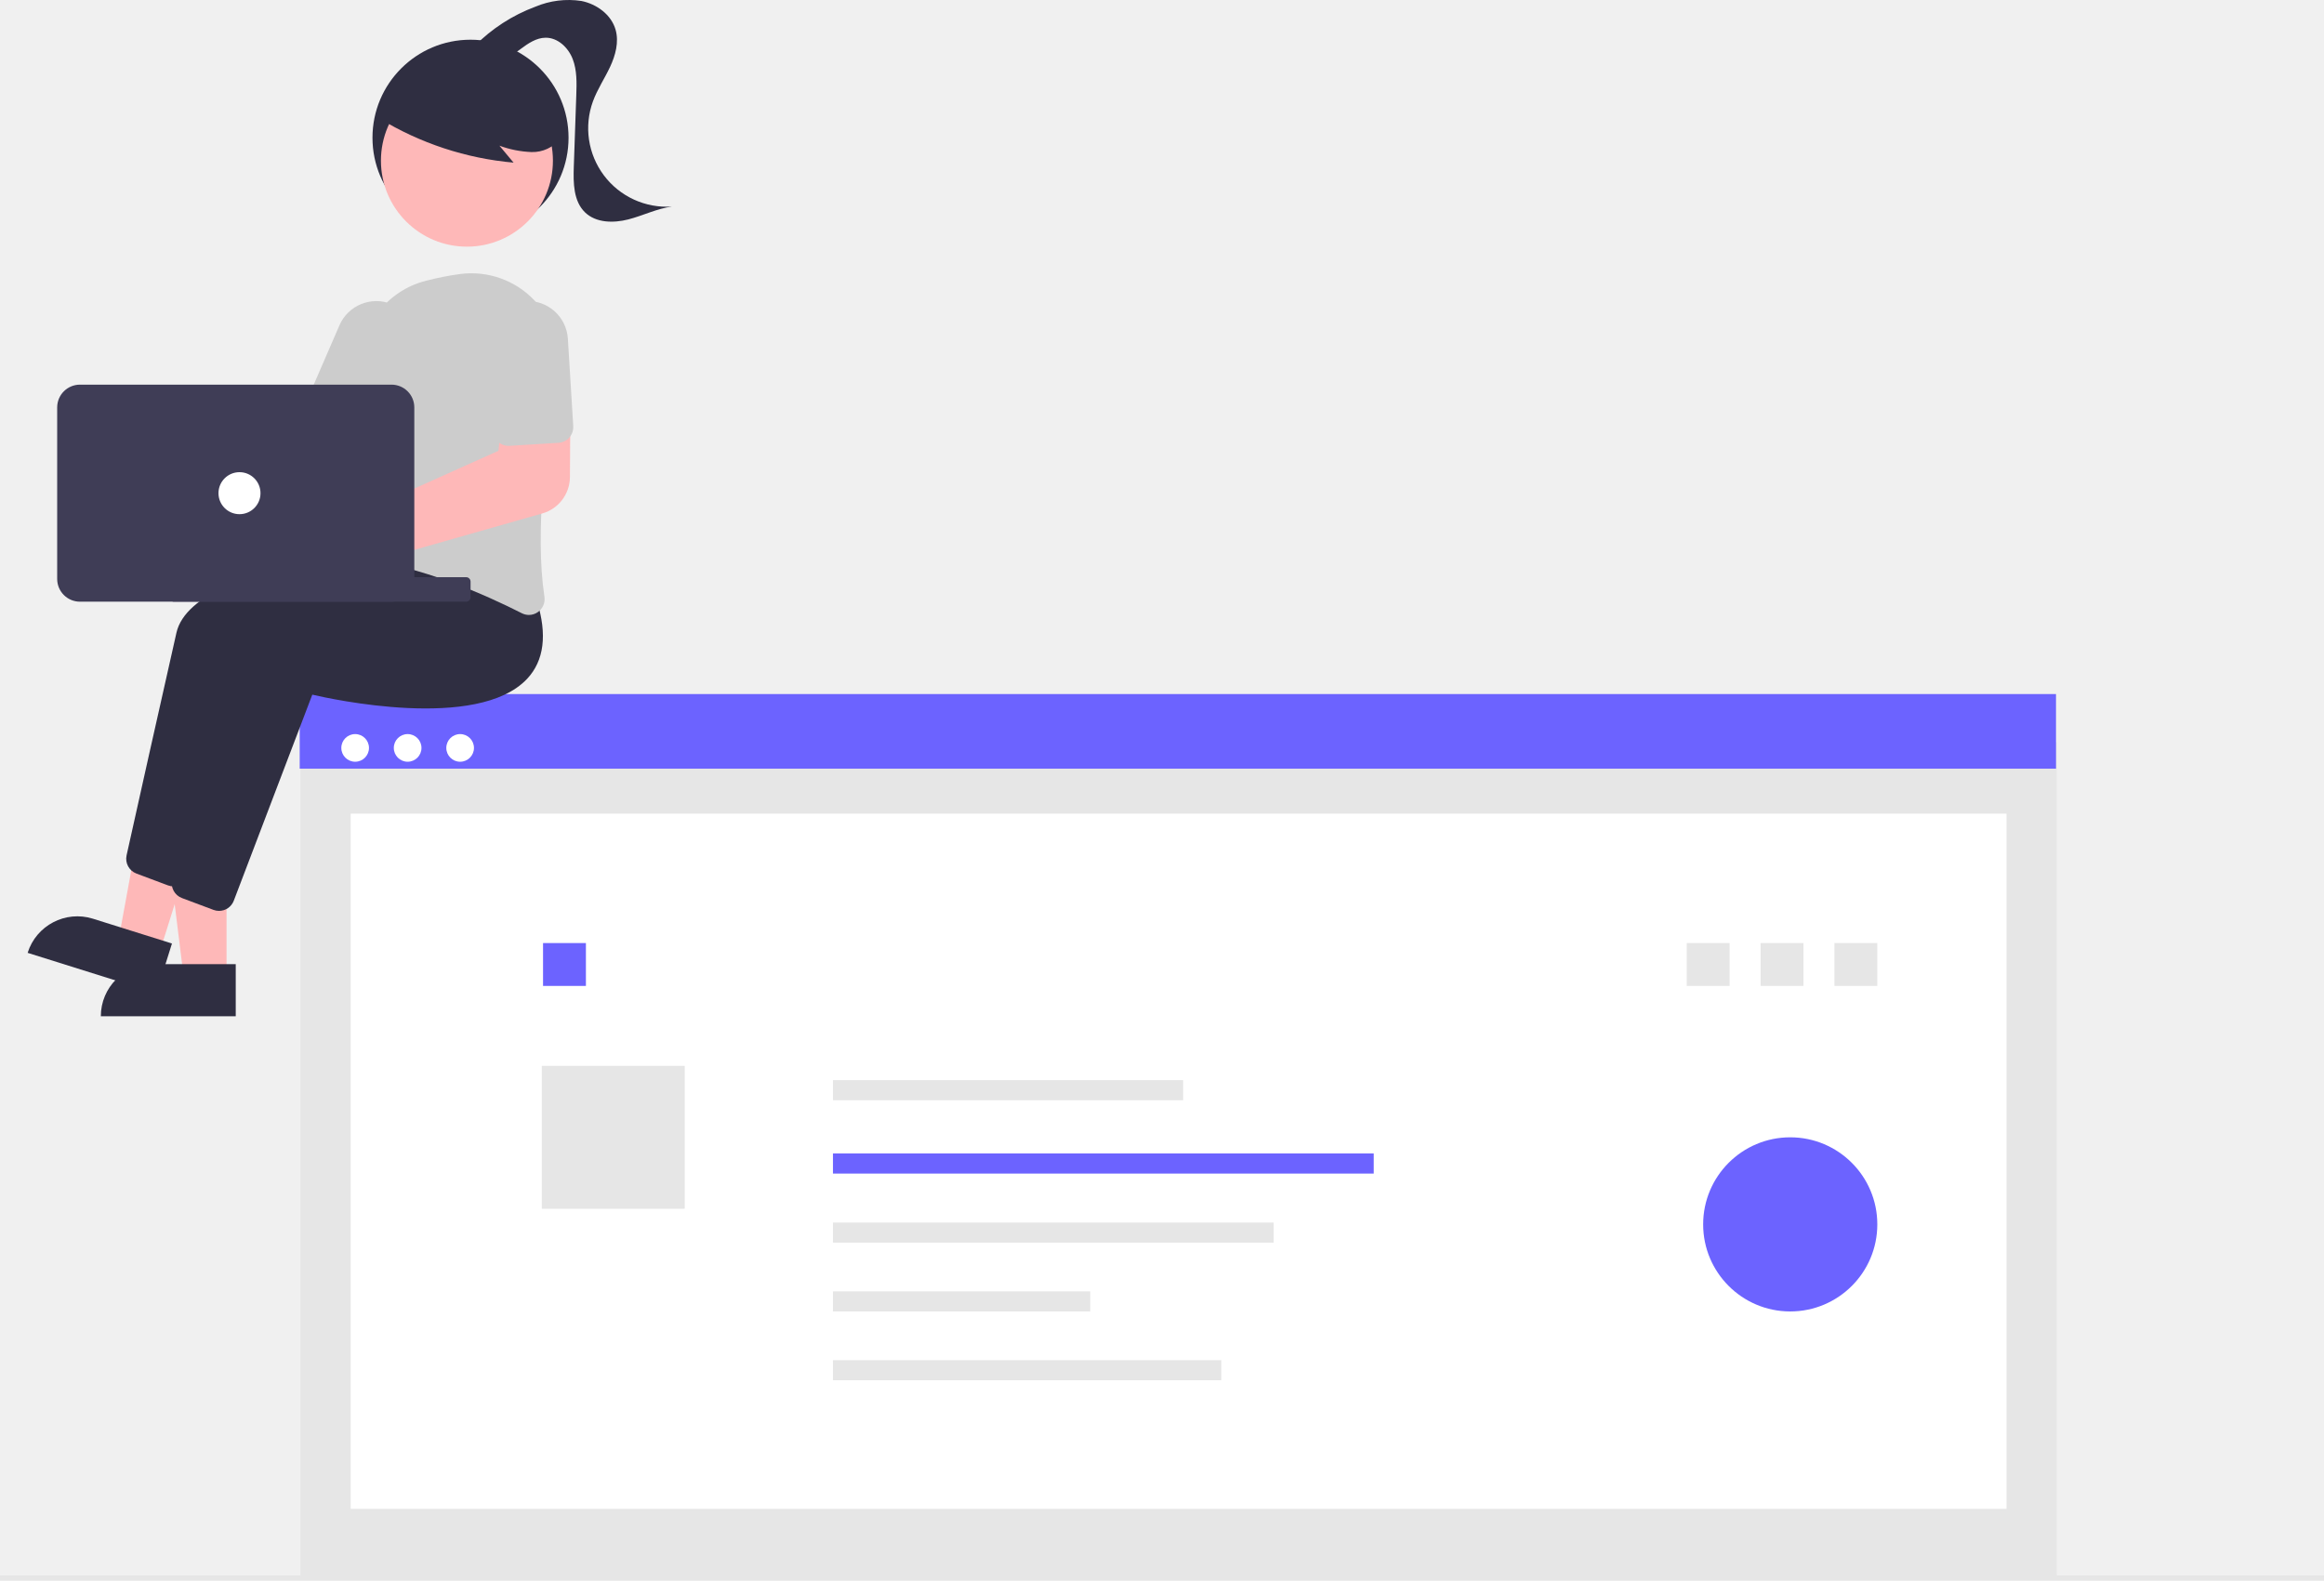
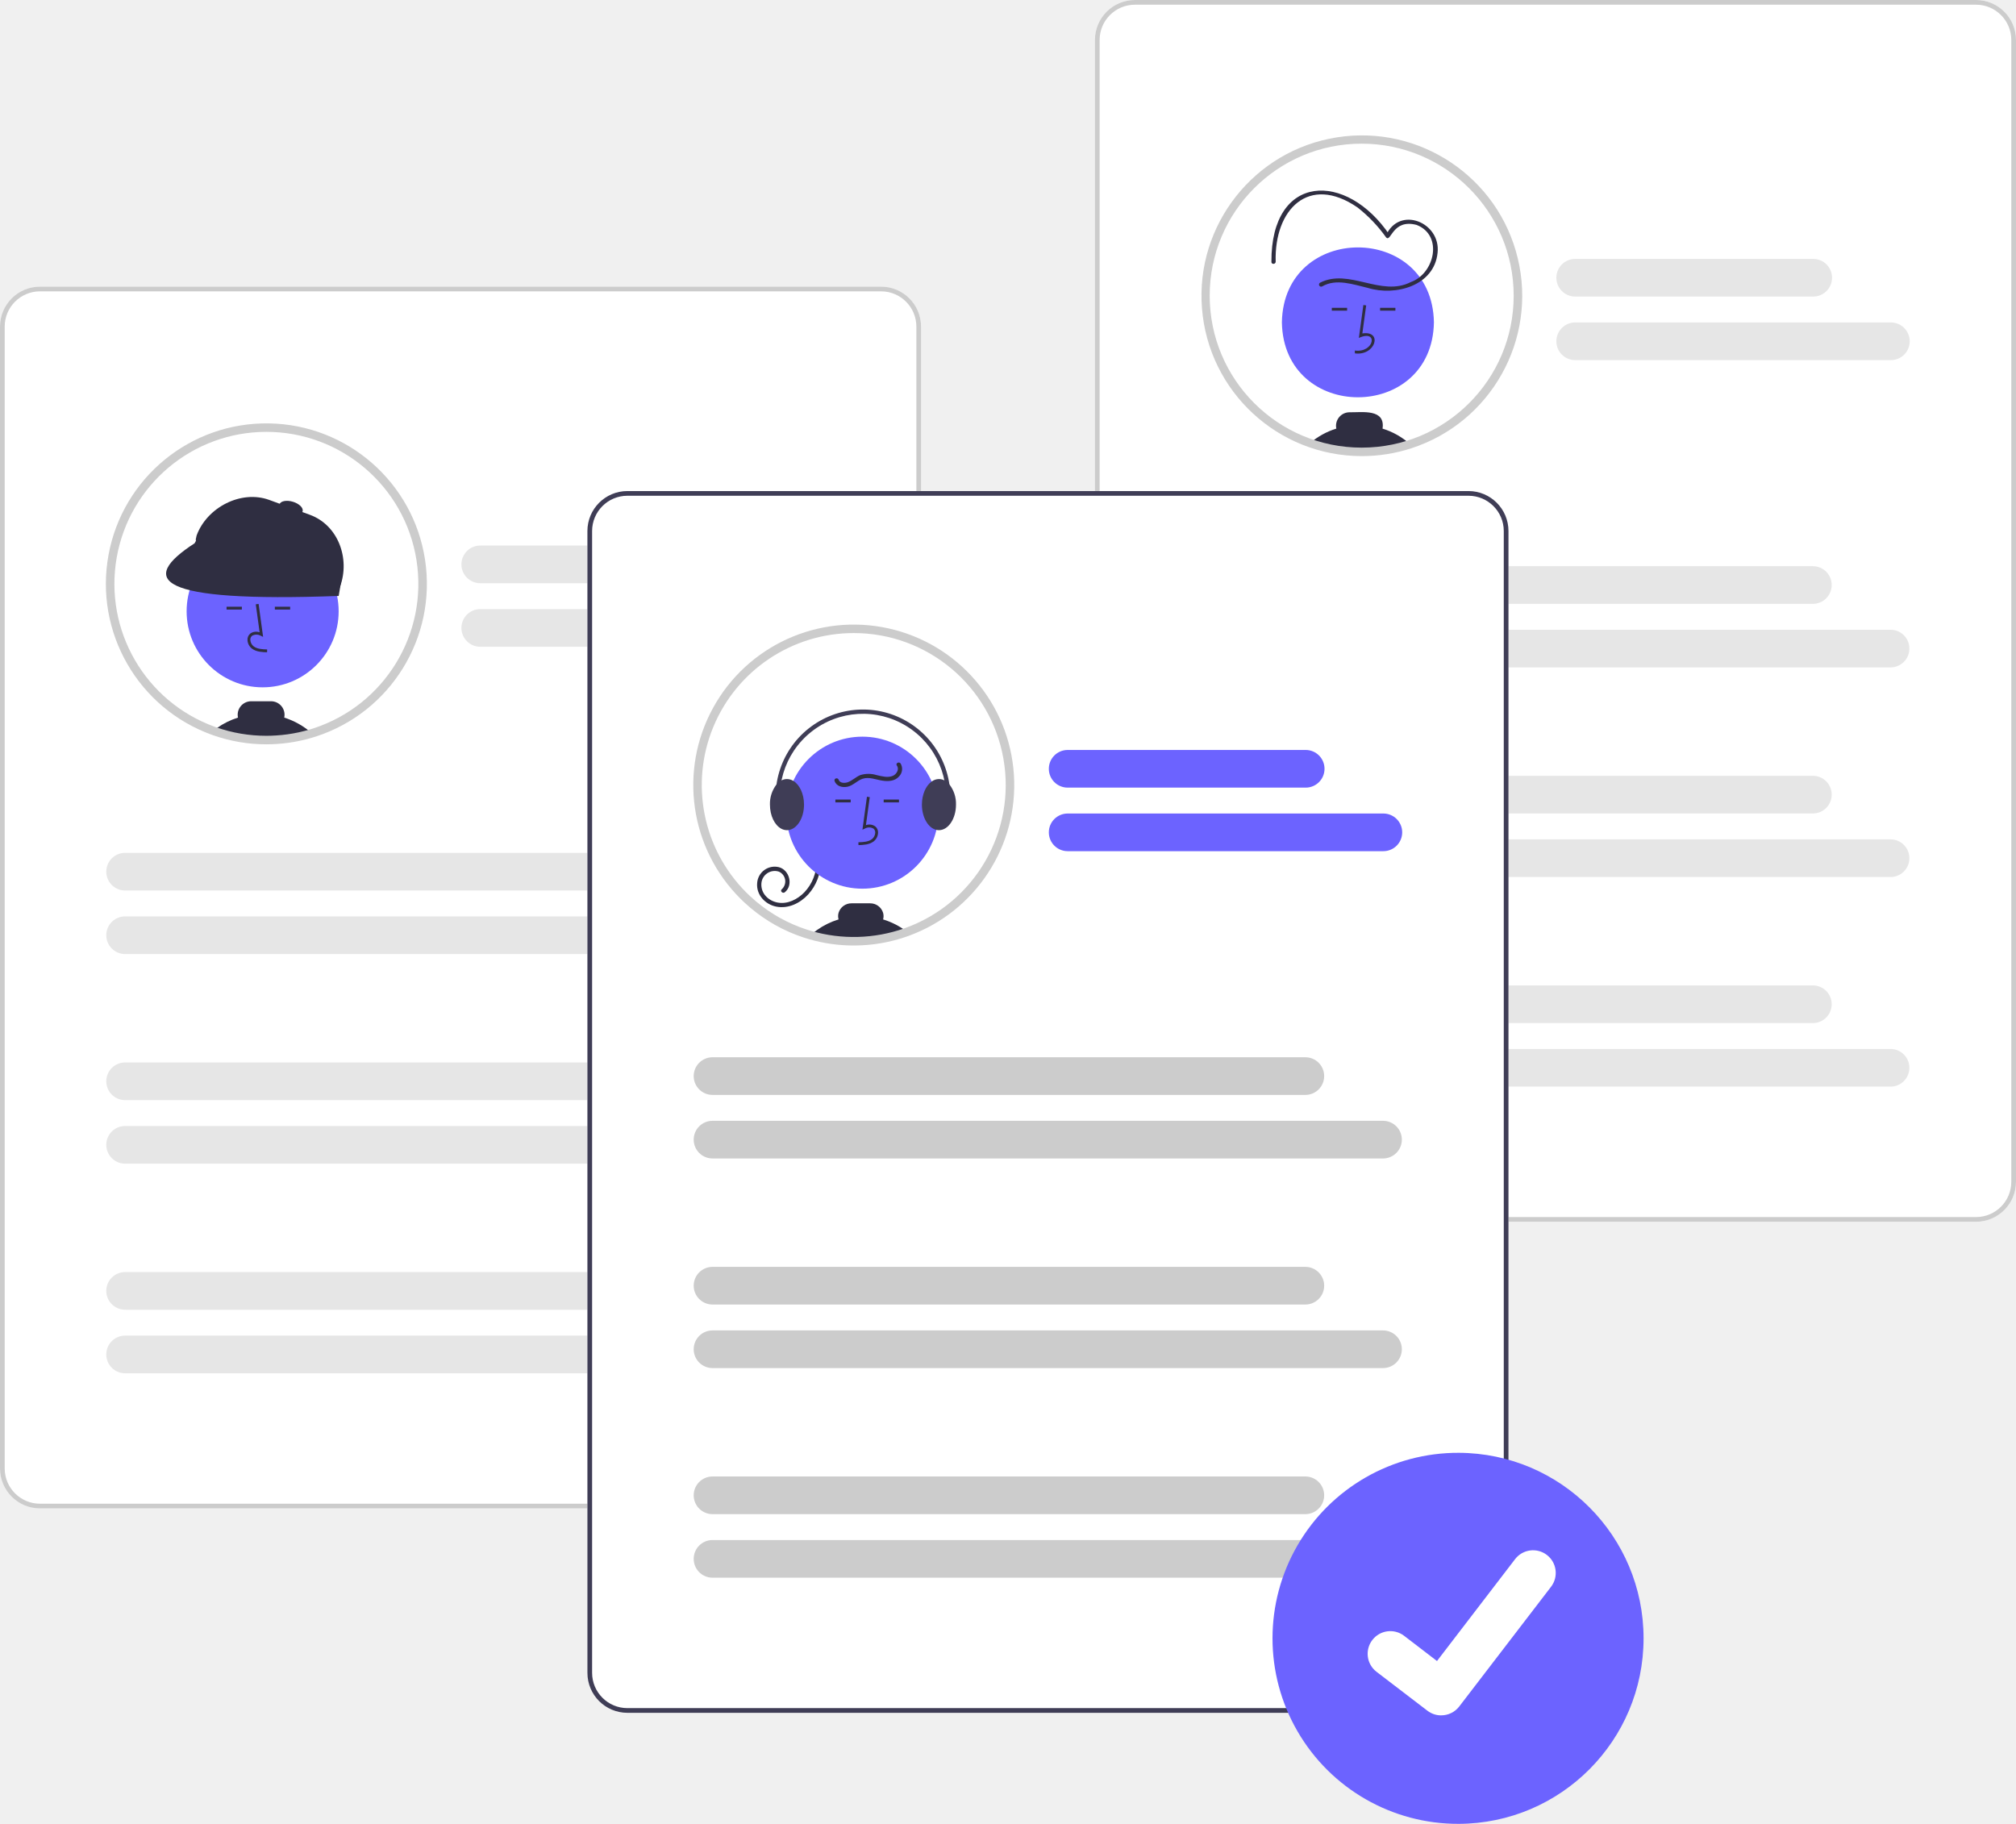
- <svg xmlns="http://www.w3.org/2000/svg" data-name="Layer 1" width="931" height="633.235" viewBox="0 0 931 633.235">
-   <g id="a2bfc056-849c-4ec6-91e1-f91319e9ec32" data-name="Group 41">
-     <rect id="a3c1d3c4-4e90-4475-ab67-d6aa194b0cda" data-name="Rectangle 62" x="120.363" y="297.375" width="703.576" height="333.859" fill="#e6e6e6" />
-     <rect id="e222743c-d215-4483-8b06-896263acb449" data-name="Rectangle 75" x="140.482" y="326.004" width="663.339" height="278.549" fill="#fff" />
-     <rect id="a5e02001-7de0-497e-bd39-9bc4e3f553c3" data-name="Rectangle 76" x="675.712" y="377.851" width="17.177" height="17.177" fill="#e6e6e6" />
-     <rect id="a818f6b2-9049-4be6-858a-9eef7b067dda" data-name="Rectangle 77" x="217.543" y="377.851" width="17.177" height="17.177" fill="#6c63ff" />
-     <rect id="e2dc3e68-3640-4751-a187-2d32846d30c0" data-name="Rectangle 78" x="217.046" y="427.053" width="57.258" height="57.258" fill="#e6e6e6" />
-     <rect id="a0ba3db0-8b31-4423-a256-2a0dc53933ae" data-name="Rectangle 80" x="120.063" y="278.086" width="703.576" height="29.89" fill="#6c63ff" />
-     <circle id="bb2c25e8-a4f5-477f-938a-ba2f4a6c137d" data-name="Ellipse 90" cx="142.275" cy="299.662" r="5.54" fill="#fff" />
-     <circle id="eb283697-d5f2-44f6-a11b-2e5adde2f565" data-name="Ellipse 91" cx="163.303" cy="299.662" r="5.54" fill="#fff" />
-     <circle id="e7e312b6-8acc-452e-9cd4-4f6349f5007f" data-name="Ellipse 92" cx="184.332" cy="299.662" r="5.54" fill="#fff" />
-     <rect id="a0963db8-a572-4a40-8f57-be0fd9c2d8c3" data-name="Rectangle 60" y="631.235" width="931" height="2" fill="#e6e6e6" />
-     <rect id="b36c2a8e-a9be-4d37-810e-923692d19cdb" data-name="Rectangle 81" x="333.688" y="432.78" width="140.281" height="8.053" fill="#e6e6e6" />
-     <rect id="aa1d26da-49a8-41de-8cb5-b8f8184fe0ae" data-name="Rectangle 82" x="333.688" y="462.154" width="216.625" height="8.053" fill="#6c63ff" />
-     <rect id="ac31809e-ecba-4f59-90db-296bd3050334" data-name="Rectangle 83" x="333.688" y="489.827" width="176.544" height="8.053" fill="#e6e6e6" />
-     <rect id="b84288f0-dbbf-4761-bd75-4b898461b36c" data-name="Rectangle 84" x="333.688" y="517.398" width="103.064" height="8.053" fill="#e6e6e6" />
-     <rect id="bd93c4e7-cb78-4a87-ab16-23d001bc2737" data-name="Rectangle 85" x="333.688" y="544.967" width="155.55" height="8.053" fill="#e6e6e6" />
-     <rect id="bba4eb33-6fa2-4df7-a8d1-83644e8e5d67" data-name="Rectangle 88" x="705.296" y="377.851" width="17.177" height="17.177" fill="#e6e6e6" />
-     <rect id="f2a4bb2b-ea4d-4e49-9a1a-d309a808d159" data-name="Rectangle 90" x="734.879" y="377.851" width="17.177" height="17.177" fill="#e6e6e6" />
-     <circle id="b03b494e-dda4-489e-89cd-b5d563742355" data-name="Ellipse 88" cx="717.171" cy="490.566" r="34.884" fill="#6c63ff" opacity="0.997" style="isolation:isolate" />
-     <circle id="e6d27be5-fed8-4aaf-9e55-a91224dd363a" data-name="Ellipse 97" cx="188.489" cy="55.184" r="39.273" fill="#2f2e41" />
-     <path id="fe6a134f-9064-47d4-b31c-90708736d4a8-93" data-name="Path 630" d="M225.253,524.592h-17.2l-8.181-66.326h25.379Z" transform="translate(-134.5 -133.3825)" fill="#feb8b8" />
-     <path id="fa849e20-ba67-4278-81ee-d1167b7aa6dc-94" data-name="Path 631" d="M195.775,519.678h33.163v20.881H174.894a20.881,20.881,0,0,1,20.881-20.881Z" transform="translate(-134.5 -133.3825)" fill="#2f2e41" />
-     <path id="a88ec020-2ed6-4a48-814f-7c14aebc27ac-95" data-name="Path 632" d="M198.41,514.995l-16.406-5.149,12.052-65.735,24.214,7.6Z" transform="translate(-134.5 -133.3825)" fill="#feb8b8" />
-     <path id="b4b30a85-97bd-4362-a855-e6f58c99cba3-96" data-name="Path 633" d="M171.746,501.482l31.642,9.93-6.252,19.923-51.564-16.182A20.881,20.881,0,0,1,171.747,501.483h0Z" transform="translate(-134.5 -133.3825)" fill="#2f2e41" />
-     <path id="f42c0410-8a39-47c2-9be6-23f0eea84aff-97" data-name="Path 634" d="M204.005,488.528a6.258,6.258,0,0,1-2.2-.4l-12.655-4.743a6.334,6.334,0,0,1-3.947-7.271c3.185-14.321,14.04-63.077,19.984-89.228,7.049-31.019,109.885-36.783,114.259-37.013l.36-.019,11.568,14.531c4.18,13.436,2.855,23.916-3.938,31.15-19.823,21.105-79.006,8.009-86.063,6.352l-31.455,82.577a6.33,6.33,0,0,1-5.91,4.064Z" transform="translate(-134.5 -133.3825)" fill="#2f2e41" />
-     <path id="bb9232ec-2887-4985-b220-30c2c46adf62-98" data-name="Path 635" d="M222.239,498.346a6.255,6.255,0,0,1-2.2-.4l-12.651-4.744a6.333,6.333,0,0,1-3.947-7.271c3.185-14.321,14.04-63.077,19.984-89.228,7.049-31.019,109.885-36.783,114.259-37.013l.36-.019,11.564,14.535c4.18,13.436,2.855,23.916-3.938,31.15-19.822,21.1-79.006,8.009-86.063,6.351l-31.459,82.574a6.33,6.33,0,0,1-5.91,4.064Z" transform="translate(-134.5 -133.3825)" fill="#2f2e41" />
-     <path id="bf752b52-878a-4c47-8a02-c5dd3ca125d0-99" data-name="Path 636" d="M185.638,296.338a14.799,14.799,0,0,1,1.241,1.966l69.178,7.288,9.96-13.654,22.569,12.335-19.559,33.132-84.841-21.632a14.722,14.722,0,1,1,1.454-19.436Z" transform="translate(-134.5 -133.3825)" fill="#feb8b8" />
-     <path id="ae95fee3-8471-4436-bacf-47da3ee4edce-100" data-name="Path 637" d="M346.397,379.771a6.314,6.314,0,0,1-2.875-.7c-13.833-7.034-40.769-19.215-65.747-21.764a6.161,6.161,0,0,1-4.342-2.454,6.338,6.338,0,0,1-1.169-4.924c2.254-12.477,7.424-44.249,6.758-69.712a34.5,34.5,0,0,1,26.063-34.319h0a112.014,112.014,0,0,1,13.9-2.741,34.779,34.779,0,0,1,38.655,40.342c-4.454,26.388-8.945,63.244-5.042,88.972a6.322,6.322,0,0,1-2.551,6.1A6.213,6.213,0,0,1,346.397,379.771Z" transform="translate(-134.5 -133.3825)" fill="#ccc" />
-     <path id="f8a5325a-7268-4362-a255-60631c9bfca5-101" data-name="Path 638" d="M280.303,312.652a6.314,6.314,0,0,1-2.506-.523l-18.021-7.8a6.319,6.319,0,0,1-3.285-8.3l13.93-32.179a16.13,16.13,0,1,1,29.697,12.602q-.045.106-.092.212l-13.93,32.18A6.328,6.328,0,0,1,280.303,312.652Z" transform="translate(-134.5 -133.3825)" fill="#ccc" />
-     <circle id="e89a297e-1488-4b62-b167-7800139de88b" data-name="Ellipse 98" cx="187.054" cy="64.377" r="34.45" fill="#feb8b8" />
-     <path id="bfc7d311-3606-4cd9-8309-fa0ce7944c94-102" data-name="Path 639" d="M286.484,180.831a124.255,124.255,0,0,0,53.757,17.713l-5.667-6.789a41.638,41.638,0,0,0,12.863,2.554,14.087,14.087,0,0,0,11.483-5.375,13.1,13.1,0,0,0,.877-12.1,24.816,24.816,0,0,0-7.807-9.763,46.482,46.482,0,0,0-43.263-7.732,27.779,27.779,0,0,0-12.922,8.289c-3.266,4.029-9.553,7.619-7.881,12.528Z" transform="translate(-134.5 -133.3825)" fill="#2f2e41" />
-     <path id="ec73fef4-50dc-4543-9636-3b24ac170308-103" data-name="Path 640" d="M324.634,151.81a66.918,66.918,0,0,1,24.345-15.747,34.253,34.253,0,0,1,18.443-2.289c6.153,1.238,11.971,5.494,13.688,11.531,1.4,4.936-.046,10.251-2.224,14.9s-5.086,8.956-6.848,13.776a31.441,31.441,0,0,0,31.638,42.163c-6.045.811-11.617,3.652-17.526,5.163s-12.883,1.41-17.274-2.824c-4.646-4.479-4.739-11.761-4.514-18.21l1-28.762c.17-4.889.316-9.935-1.448-14.5s-5.954-8.56-10.846-8.518c-3.708.031-6.989,2.278-9.963,4.493s-6.121,4.578-9.814,4.908-7.91-2.4-7.634-6.1" transform="translate(-134.5 -133.3825)" fill="#2f2e41" />
-     <path id="ba6ab2e4-b23b-4027-ba52-bbc91f9115f8-104" data-name="Path 641" d="M263.635,370.921a15.435,15.435,0,1,1,5.95-29.685h0a14.841,14.841,0,0,1,1.839.932l62.755-28.171,1.763-17.02,27.051-.724-.179,28.335a15.26,15.26,0,0,1-11.027,14.509l-73.385,20.885a14.455,14.455,0,0,1-.5,1.429,15.492,15.492,0,0,1-14.26,9.509Z" transform="translate(-134.5 -133.3825)" fill="#feb8b8" />
-     <path id="b13d6e0f-103e-49e8-b98c-f9f1d84e31ae-105" data-name="Path 642" d="M360.702,310.136a6.305,6.305,0,0,1-2.471.668l-19.6,1.205a6.319,6.319,0,0,1-6.687-5.912l-2.151-35a16.13,16.13,0,0,1,32.2-1.981l2.152,35a6.327,6.327,0,0,1-3.441,6.02Z" transform="translate(-134.5 -133.3825)" fill="#ccc" />
-     <rect id="ef169b54-99b1-4807-9c68-842c3cbd65db" data-name="Rectangle 91" x="67.888" y="231.258" width="120.625" height="9.818" rx="1.778" fill="#3f3d56" />
-     <path id="ba69314c-00f4-451f-ada7-fcdfd2edc53a-106" data-name="Path 643" d="M157.405,365.343v-68.729a9.128,9.128,0,0,1,9.117-9.117H291.355a9.127,9.127,0,0,1,9.117,9.117v68.729a9.127,9.127,0,0,1-9.117,9.117H166.522A9.128,9.128,0,0,1,157.405,365.343Z" transform="translate(-134.5 -133.3825)" fill="#3f3d56" />
-     <circle id="bf28e027-707c-49c1-b6c0-ef0059b61f2f" data-name="Ellipse 99" cx="95.94" cy="197.599" r="8.416" fill="#fff" />
-   </g>
+ <svg xmlns="http://www.w3.org/2000/svg" data-name="Layer 1" width="697.963" height="631.463" viewBox="0 0 697.963 631.463">
+   <path d="M556.072,656.52H264.848a13.845,13.845,0,0,1-13.829-13.829V247.342a13.845,13.845,0,0,1,13.829-13.829H556.072a13.845,13.845,0,0,1,13.829,13.829V642.691A13.845,13.845,0,0,1,556.072,656.52Z" transform="translate(-251.0186 -134.2684)" fill="#fff" />
+   <path d="M397.332,336.403a54.107,54.107,0,0,1-37.341,51.444c-.325.103-.649.207-.979.305-1.406.433-2.832.802-4.283,1.116a53.172,53.172,0,0,1-7.971,1.106q-1.748.118-3.516.118a53.995,53.995,0,0,1-17.884-3.029c-.167-.059-.334-.118-.497-.177a54.095,54.095,0,1,1,72.47-50.884Z" transform="translate(-251.0186 -134.2684)" fill="#fff" />
+   <circle cx="90.928" cy="211.655" r="26.317" fill="#6c63ff" />
+   <path d="M343.482,360.103l.027-.983c-1.83-.051-3.443-.166-4.655-1.051a3.023,3.023,0,0,1-1.171-2.227,1.728,1.728,0,0,1,.567-1.423,2.979,2.979,0,0,1,3.043-.027l.814.373L340.547,343.361l-.974.134,1.327,9.7a3.472,3.472,0,0,0-3.284.473,2.69,2.69,0,0,0-.915,2.209,3.999,3.999,0,0,0,1.574,2.986C339.832,360,341.856,360.057,343.482,360.103Z" transform="translate(-251.0186 -134.2684)" fill="#2f2e41" />
+   <rect x="78.439" y="210.063" width="5.297" height="0.983" fill="#2f2e41" />
+   <rect x="95.158" y="210.063" width="5.297" height="0.983" fill="#2f2e41" />
+   <path d="M349.423,382.714a4.814,4.814,0,0,0,.108-.983,4.679,4.679,0,0,0-4.671-4.671h-6.884a4.676,4.676,0,0,0-4.671,4.671,4.543,4.543,0,0,0,.108.988,26.424,26.424,0,0,0-7.282,3.604c-.433.3-.861.624-1.269.964.162.059.329.118.497.177a53.995,53.995,0,0,0,17.884,3.029q1.77,0,3.516-.118a53.172,53.172,0,0,0,7.971-1.106c1.451-.315,2.877-.683,4.283-1.116A26.65,26.65,0,0,0,349.423,382.714Z" transform="translate(-251.0186 -134.2684)" fill="#2f2e41" />
+   <path d="M348.538,389.751a3.618,3.618,0,0,0-1.78.625,53.172,53.172,0,0,0,7.971-1.106Z" transform="translate(-251.0186 -134.2684)" fill="#2f2e41" />
+   <path d="M365.814,339.672,320.096,322.947a1.967,1.967,0,0,1-1.171-2.523l.155-.731c3.57-9.76,15.405-15.902,25.165-12.332l14.068,5.147c9.76,3.57,14.002,15.127,10.431,24.887l-.407,1.105A1.967,1.967,0,0,1,365.814,339.672Z" transform="translate(-251.0186 -134.2684)" fill="#2f2e41" />
+   <path d="M368.276,340.6c-63.721,2.351-69.289-5.655-49.874-18.245l4.119-7.579L369.727,331.986Z" transform="translate(-251.0186 -134.2684)" fill="#2f2e41" />
+   <ellipse cx="351.779" cy="310.104" rx="2.213" ry="4.18" transform="translate(-297.4833 423.4543) rotate(-73.26954)" fill="#2f2e41" />
+   <path d="M343.242,391.968a55.43,55.43,0,0,1-18.372-3.112l-.513-.183a55.565,55.565,0,1,1,36.089.577c-.349.111-.678.216-1.013.315-1.397.43-2.878.816-4.392,1.144a54.763,54.763,0,0,1-8.193,1.137C345.664,391.927,344.448,391.968,343.242,391.968Zm0-108.179a52.622,52.622,0,0,0-17.88,102.11l.487.174a52.474,52.474,0,0,0,17.392,2.945c1.14,0,2.289-.039,3.416-.115a51.87,51.87,0,0,0,7.758-1.076c1.432-.31,2.832-.675,4.161-1.084.329-.098.641-.198.954-.297A52.622,52.622,0,0,0,343.242,283.789Z" transform="translate(-251.0186 -134.2684)" fill="#ccc" />
+   <path d="M269.607,502.682" transform="translate(-251.0186 -134.2684)" fill="#f2f2f2" />
+   <path d="M556.072,656.52H264.848a13.845,13.845,0,0,1-13.829-13.829V247.342a13.845,13.845,0,0,1,13.829-13.829H556.072a13.845,13.845,0,0,1,13.829,13.829V642.691A13.845,13.845,0,0,1,556.072,656.52ZM264.848,235.14a12.216,12.216,0,0,0-12.202,12.202V642.691a12.216,12.216,0,0,0,12.202,12.202H556.072a12.216,12.216,0,0,0,12.202-12.202V247.342a12.216,12.216,0,0,0-12.202-12.202Z" transform="translate(-251.0186 -134.2684)" fill="#ccc" />
+   <path d="M499.695,336.193H417.288a6.519,6.519,0,0,1,0-13.039H499.695a6.519,6.519,0,1,1,0,13.039Z" transform="translate(-251.0186 -134.2684)" fill="#e6e6e6" />
+   <path d="M526.587,358.195H417.288a6.519,6.519,0,0,1,0-13.039h109.299a6.519,6.519,0,0,1,0,13.039Z" transform="translate(-251.0186 -134.2684)" fill="#e6e6e6" />
+   <path d="M499.575,442.585H294.333a6.519,6.519,0,1,1,0-13.039H499.575a6.519,6.519,0,0,1,0,13.039Z" transform="translate(-251.0186 -134.2684)" fill="#e6e6e6" />
+   <path d="M526.467,464.587H294.333a6.519,6.519,0,1,1,0-13.039H526.467a6.519,6.519,0,1,1,0,13.039Z" transform="translate(-251.0186 -134.2684)" fill="#e6e6e6" />
+   <path d="M499.575,515.158H294.333a6.519,6.519,0,1,1,0-13.039H499.575a6.519,6.519,0,0,1,0,13.039Z" transform="translate(-251.0186 -134.2684)" fill="#e6e6e6" />
+   <path d="M526.467,537.16H294.333a6.519,6.519,0,1,1,0-13.039H526.467a6.519,6.519,0,1,1,0,13.039Z" transform="translate(-251.0186 -134.2684)" fill="#e6e6e6" />
+   <path d="M499.575,587.731H294.333a6.519,6.519,0,1,1,0-13.039H499.575a6.519,6.519,0,0,1,0,13.039Z" transform="translate(-251.0186 -134.2684)" fill="#e6e6e6" />
+   <path d="M526.467,609.733H294.333a6.519,6.519,0,1,1,0-13.039H526.467a6.519,6.519,0,1,1,0,13.039Z" transform="translate(-251.0186 -134.2684)" fill="#e6e6e6" />
+   <path d="M935.152,557.276l-291.225 0a13.845,13.845,0,0,1-13.829-13.829l-0-395.35a13.845,13.845,0,0,1,13.829-13.829l291.225-0a13.845,13.845,0,0,1,13.829,13.829l0,395.35A13.845,13.845,0,0,1,935.152,557.276Z" transform="translate(-251.0186 -134.2684)" fill="#fff" />
+   <path d="M935.152,557.276l-291.225 0a13.845,13.845,0,0,1-13.829-13.829l-0-395.35a13.845,13.845,0,0,1,13.829-13.829l291.225-0a13.845,13.845,0,0,1,13.829,13.829l0,395.35A13.845,13.845,0,0,1,935.152,557.276ZM643.927,135.896a12.216,12.216,0,0,0-12.202,12.202l0,395.349a12.216,12.216,0,0,0,12.202,12.202l291.225-0A12.216,12.216,0,0,0,947.354,543.447l-0-395.35A12.216,12.216,0,0,0,935.152,135.895Z" transform="translate(-251.0186 -134.2684)" fill="#ccc" />
+   <path d="M776.548,236.62a54.09,54.09,0,1,1-54.09-54.09A54.107,54.107,0,0,1,776.548,236.62Z" transform="translate(-251.0186 -134.2684)" fill="#fff" />
+   <path d="M747.458,245.876c-.591,34.593-52.047,34.588-52.633-.001C695.415,211.282,746.872,211.288,747.458,245.876Z" transform="translate(-251.0186 -134.2684)" fill="#6c63ff" />
+   <path d="M720.097,256.613l-.027-.983c6.778.905,8.238-7.496,1.402-4.355l1.56-11.403.974.133-1.327,9.7C729.876,248.633,727.214,257.596,720.097,256.613Z" transform="translate(-251.0186 -134.2684)" fill="#2f2e41" />
+   <rect x="477.806" y="106.573" width="5.297" height="0.983" fill="#2f2e41" />
+   <rect x="461.087" y="106.573" width="5.297" height="0.983" fill="#2f2e41" />
+   <path d="M729.672,282.67c1.033-6.968-7.125-5.591-11.442-5.66a4.68,4.68,0,0,0-4.563,5.655,25.588,25.588,0,0,0-9.092,5.016,54.324,54.324,0,0,0,34.632.384A25.457,25.457,0,0,0,729.672,282.67Z" transform="translate(-251.0186 -134.2684)" fill="#2f2e41" />
+   <path d="M708.769,233.429c4.877-2.819,10.792-.656,15.829.526,9.558,2.938,22.962-.741,24.124-12.127,1.21-10.589-13.276-16.491-17.906-5.952l1.348-.176c-15.016-22.315-41.135-21.469-40.963,9.211-.056.948,1.42.945,1.475-.001-.553-18.079,11.412-30.438,28.326-18.819a49.831,49.831,0,0,1,9.889,10.354c1.761,1.974,2.144-6.527,10.575-4.301,9.278,3.594,6.251,16.88-2.042,19.797-10.247,5.235-21.344-4.915-31.399.214a.738.738,0,0,0,.745,1.274Z" transform="translate(-251.0186 -134.2684)" fill="#2f2e41" />
+   <path d="M722.459,292.185a55.518,55.518,0,1,1,17.204-2.718A55.431,55.431,0,0,1,722.459,292.185Zm-0-108.179A52.622,52.622,0,1,0,775.073,236.62,52.674,52.674,0,0,0,722.459,184.006Z" transform="translate(-251.0186 -134.2684)" fill="#ccc" />
+   <path d="M878.774,236.949l-82.407 0a6.519,6.519,0,0,1,0-13.039l82.407-0a6.519,6.519,0,1,1,0,13.039Z" transform="translate(-251.0186 -134.2684)" fill="#e6e6e6" />
+   <path d="M905.667,258.951l-109.299 0a6.519,6.519,0,1,1,0-13.039l109.299-0a6.519,6.519,0,0,1,0,13.039Z" transform="translate(-251.0186 -134.2684)" fill="#e6e6e6" />
+   <path d="M878.655,343.34l-205.241 0a6.519,6.519,0,0,1,0-13.039l205.241-0a6.519,6.519,0,1,1,0,13.039Z" transform="translate(-251.0186 -134.2684)" fill="#e6e6e6" />
+   <path d="M905.547,365.343l-232.134 0a6.519,6.519,0,1,1,0-13.039l232.134-0a6.519,6.519,0,0,1,0,13.039Z" transform="translate(-251.0186 -134.2684)" fill="#e6e6e6" />
+   <path d="M878.655,415.913l-205.241 0a6.519,6.519,0,0,1,0-13.039l205.241-0a6.519,6.519,0,0,1,0,13.039Z" transform="translate(-251.0186 -134.2684)" fill="#e6e6e6" />
+   <path d="M905.547,437.916l-232.134 0a6.519,6.519,0,1,1,0-13.039l232.134-0a6.519,6.519,0,0,1,0,13.039Z" transform="translate(-251.0186 -134.2684)" fill="#e6e6e6" />
+   <path d="M878.655,488.486l-205.241 0a6.519,6.519,0,1,1,0-13.039l205.241-0a6.519,6.519,0,1,1,0,13.039Z" transform="translate(-251.0186 -134.2684)" fill="#e6e6e6" />
+   <path d="M905.547,510.489l-232.134 0a6.519,6.519,0,1,1,0-13.039l232.134-0a6.519,6.519,0,0,1,0,13.039Z" transform="translate(-251.0186 -134.2684)" fill="#e6e6e6" />
+   <path d="M759.441,727.293H468.217a13.845,13.845,0,0,1-13.829-13.829V318.114a13.845,13.845,0,0,1,13.829-13.829H759.441a13.845,13.845,0,0,1,13.829,13.829v395.349A13.845,13.845,0,0,1,759.441,727.293Z" transform="translate(-251.0186 -134.2684)" fill="#fff" />
+   <path d="M492.506,406.064a53.926,53.926,0,0,0,15.902,38.31c.423.418.856.836,1.293,1.244a54.014,54.014,0,0,0,8.586,6.545c.59.364,1.18.713,1.785,1.052a53.784,53.784,0,0,0,9.775,4.293c.585.192,1.18.374,1.775.541a54.313,54.313,0,0,0,32.857-.924c.206-.074.413-.148.615-.221a54.094,54.094,0,1,0-72.588-50.839Z" transform="translate(-251.0186 -134.2684)" fill="#fff" />
+   <path d="M535.173,432.575a16.761,16.761,0,0,1-4.329,11.347c-2.781,3.052-6.922,5.076-11.1,4.239-3.847-.771-6.974-4.134-6.584-8.202a6.076,6.076,0,0,1,7.507-5.456c3.655.948,5.111,6.216,2.066,8.688-.731.593-1.781-.444-1.043-1.043a3.684,3.684,0,0,0-1.039-6.107,4.63,4.63,0,0,0-6.03,4.094c-.241,3.429,2.386,6.012,5.608,6.62,3.485.658,6.941-1.126,9.302-3.588a15.221,15.221,0,0,0,4.167-10.593.738.738,0,0,1,1.475,0Z" transform="translate(-251.0186 -134.2684)" fill="#2f2e41" />
+   <circle cx="298.559" cy="281.368" r="26.317" fill="#6c63ff" />
+   <path d="M548.231,426.866l-.027-.983c1.83-.051,3.443-.166,4.655-1.051a3.023,3.023,0,0,0,1.171-2.227,1.728,1.728,0,0,0-.567-1.423,2.979,2.979,0,0,0-3.043-.027l-.814.373,1.56-11.403.974.134-1.327,9.7a3.472,3.472,0,0,1,3.284.473,2.69,2.69,0,0,1,.915,2.209,3.999,3.999,0,0,1-1.574,2.986C551.881,426.763,549.857,426.82,548.231,426.866Z" transform="translate(-251.0186 -134.2684)" fill="#2f2e41" />
+   <rect x="305.94" y="276.826" width="5.297" height="0.983" fill="#2f2e41" />
+   <rect x="289.222" y="276.826" width="5.297" height="0.983" fill="#2f2e41" />
+   <path d="M531.622,458.049a54.313,54.313,0,0,0,32.857-.924c.206-.074.413-.148.615-.221a26.195,26.195,0,0,0-8.335-4.308,4.193,4.193,0,0,0-.01-2.311,4.651,4.651,0,0,0-4.499-3.265H545.838a4.635,4.635,0,0,0-4.489,3.26,4.211,4.211,0,0,0-.01,2.316,26.222,26.222,0,0,0-7.435,3.644q-.686.479-1.328,1.003C532.252,457.503,531.932,457.774,531.622,458.049Z" transform="translate(-251.0186 -134.2684)" fill="#2f2e41" />
+   <path d="M570.193,412.845c0,4.435,2.183,8.113,5.02,8.753a4.058,4.058,0,0,0,.88.098c3.25,0,5.901-3.968,5.901-8.851a10.869,10.869,0,0,0-2.272-6.973,5.694,5.694,0,0,0-1.736-1.411,4.114,4.114,0,0,0-1.893-.467,4.314,4.314,0,0,0-2.513.846C571.58,406.256,570.193,409.309,570.193,412.845Z" transform="translate(-251.0186 -134.2684)" fill="#3f3d56" />
+   <path d="M517.579,412.845c0,3.816,1.613,7.071,3.875,8.315a4.2,4.2,0,0,0,2.026.536,3.801,3.801,0,0,0,.472-.029c3.029-.359,5.429-4.175,5.429-8.822,0-3.722-1.539-6.914-3.713-8.217a4.217,4.217,0,0,0-2.188-.634,4.114,4.114,0,0,0-1.893.467,5.726,5.726,0,0,0-1.741,1.416A10.89,10.89,0,0,0,517.579,412.845Z" transform="translate(-251.0186 -134.2684)" fill="#3f3d56" />
+   <path d="M521.821,420.311a.738.738,0,0,0,.699-.974,28.765,28.765,0,1,1,55.411-3.233.738.738,0,0,0,1.443.304,30.241,30.241,0,1,0-58.252,3.4A.738.738,0,0,0,521.821,420.311Z" transform="translate(-251.0186 -134.2684)" fill="#3f3d56" />
+   <path d="M562.797,398.586a3.688,3.688,0,0,1-.57,4.566c-1.429,1.596-3.707,1.697-5.685,1.4-2.22-.332-4.574-1.372-6.822-.672-1.915.597-3.282,2.335-5.272,2.771-1.765.387-3.875-.125-4.494-2.006-.297-.904,1.127-1.291,1.422-.392.4,1.217,2.128,1.193,3.118.856,1.587-.54,2.81-1.854,4.369-2.482a9.56,9.56,0,0,1,5.706.016c1.764.397,3.795.986,5.553.244,1.301-.549,2.336-2.279,1.4-3.556-.562-.767.718-1.503,1.274-.745Z" transform="translate(-251.0186 -134.2684)" fill="#2f2e41" />
+   <path d="M546.595,461.629a55.462,55.462,0,0,1-15.382-2.163c-.588-.165-1.205-.353-1.825-.556a55.416,55.416,0,0,1-10.04-4.409c-.599-.336-1.2-.69-1.835-1.082a55.612,55.612,0,0,1-8.819-6.723c-.447-.417-.89-.845-1.322-1.272a55.56,55.56,0,1,1,58.227,12.866c-.203.074-.413.149-.623.224A55.436,55.436,0,0,1,546.595,461.629Zm0-108.179a52.617,52.617,0,0,0-37.146,89.88c.408.403.831.811,1.258,1.21a52.668,52.668,0,0,0,8.352,6.367c.602.371,1.169.705,1.734,1.022a52.446,52.446,0,0,0,9.509,4.176c.584.191,1.161.367,1.718.524a52.837,52.837,0,0,0,31.971-.896l.596-.215a52.621,52.621,0,0,0-17.992-102.068Z" transform="translate(-251.0186 -134.2684)" fill="#ccc" />
+   <path d="M759.441,727.293H468.217a13.845,13.845,0,0,1-13.829-13.829V318.114a13.845,13.845,0,0,1,13.829-13.829H759.441a13.845,13.845,0,0,1,13.829,13.829v395.349A13.845,13.845,0,0,1,759.441,727.293ZM468.217,305.912a12.216,12.216,0,0,0-12.202,12.202v395.349a12.216,12.216,0,0,0,12.202,12.202H759.441a12.216,12.216,0,0,0,12.202-12.202V318.114A12.216,12.216,0,0,0,759.441,305.912Z" transform="translate(-251.0186 -134.2684)" fill="#3f3d56" />
+   <path d="M703.064,406.965H620.657a6.519,6.519,0,1,1,0-13.039h82.407a6.519,6.519,0,1,1,0,13.039Z" transform="translate(-251.0186 -134.2684)" fill="#6c63ff" />
+   <path d="M729.956,428.968H620.657a6.519,6.519,0,1,1,0-13.039h109.299a6.519,6.519,0,0,1,0,13.039Z" transform="translate(-251.0186 -134.2684)" fill="#6c63ff" />
+   <path d="M702.944,513.357H497.702a6.519,6.519,0,0,1,0-13.039H702.944a6.519,6.519,0,0,1,0,13.039Z" transform="translate(-251.0186 -134.2684)" fill="#ccc" />
+   <path d="M729.836,535.36H497.702a6.519,6.519,0,0,1,0-13.039H729.836a6.519,6.519,0,0,1,0,13.039Z" transform="translate(-251.0186 -134.2684)" fill="#ccc" />
+   <path d="M702.944,585.93H497.702a6.519,6.519,0,0,1,0-13.039H702.944a6.519,6.519,0,0,1,0,13.039Z" transform="translate(-251.0186 -134.2684)" fill="#ccc" />
+   <path d="M729.836,607.933H497.702a6.519,6.519,0,0,1,0-13.039H729.836a6.519,6.519,0,0,1,0,13.039Z" transform="translate(-251.0186 -134.2684)" fill="#ccc" />
+   <path d="M702.944,658.503H497.702a6.519,6.519,0,0,1,0-13.039H702.944a6.519,6.519,0,0,1,0,13.039Z" transform="translate(-251.0186 -134.2684)" fill="#ccc" />
+   <path d="M729.836,680.506H497.702a6.519,6.519,0,0,1,0-13.039H729.836a6.519,6.519,0,1,1,0,13.039Z" transform="translate(-251.0186 -134.2684)" fill="#ccc" />
+   <path d="M756.062,637.268a64.232,64.232,0,1,0-0,128.463h0a64.232,64.232,0,0,0,0-128.463Z" transform="translate(-251.0186 -134.2684)" fill="#6c63ff" />
+   <path id="ba2462e0-2d61-4715-874d-575d790dfdd0-68" data-name="f276b720-7c73-4755-84a7-b208d54eb1fc" d="M749.968,728.176a7.796,7.796,0,0,1-4.69-1.559l-.084-.063-17.664-13.512a7.85,7.85,0,0,1,9.552-12.459l11.441,8.774,27.036-35.271A7.846,7.846,0,0,1,786.56,672.632l0.0 0.0.002.002-.168.233.172-.233a7.856,7.856,0,0,1,1.451,11.003L756.218,725.105a7.851,7.851,0,0,1-6.244,3.061Z" transform="translate(-251.0186 -134.2684)" fill="#fff" />
</svg>
